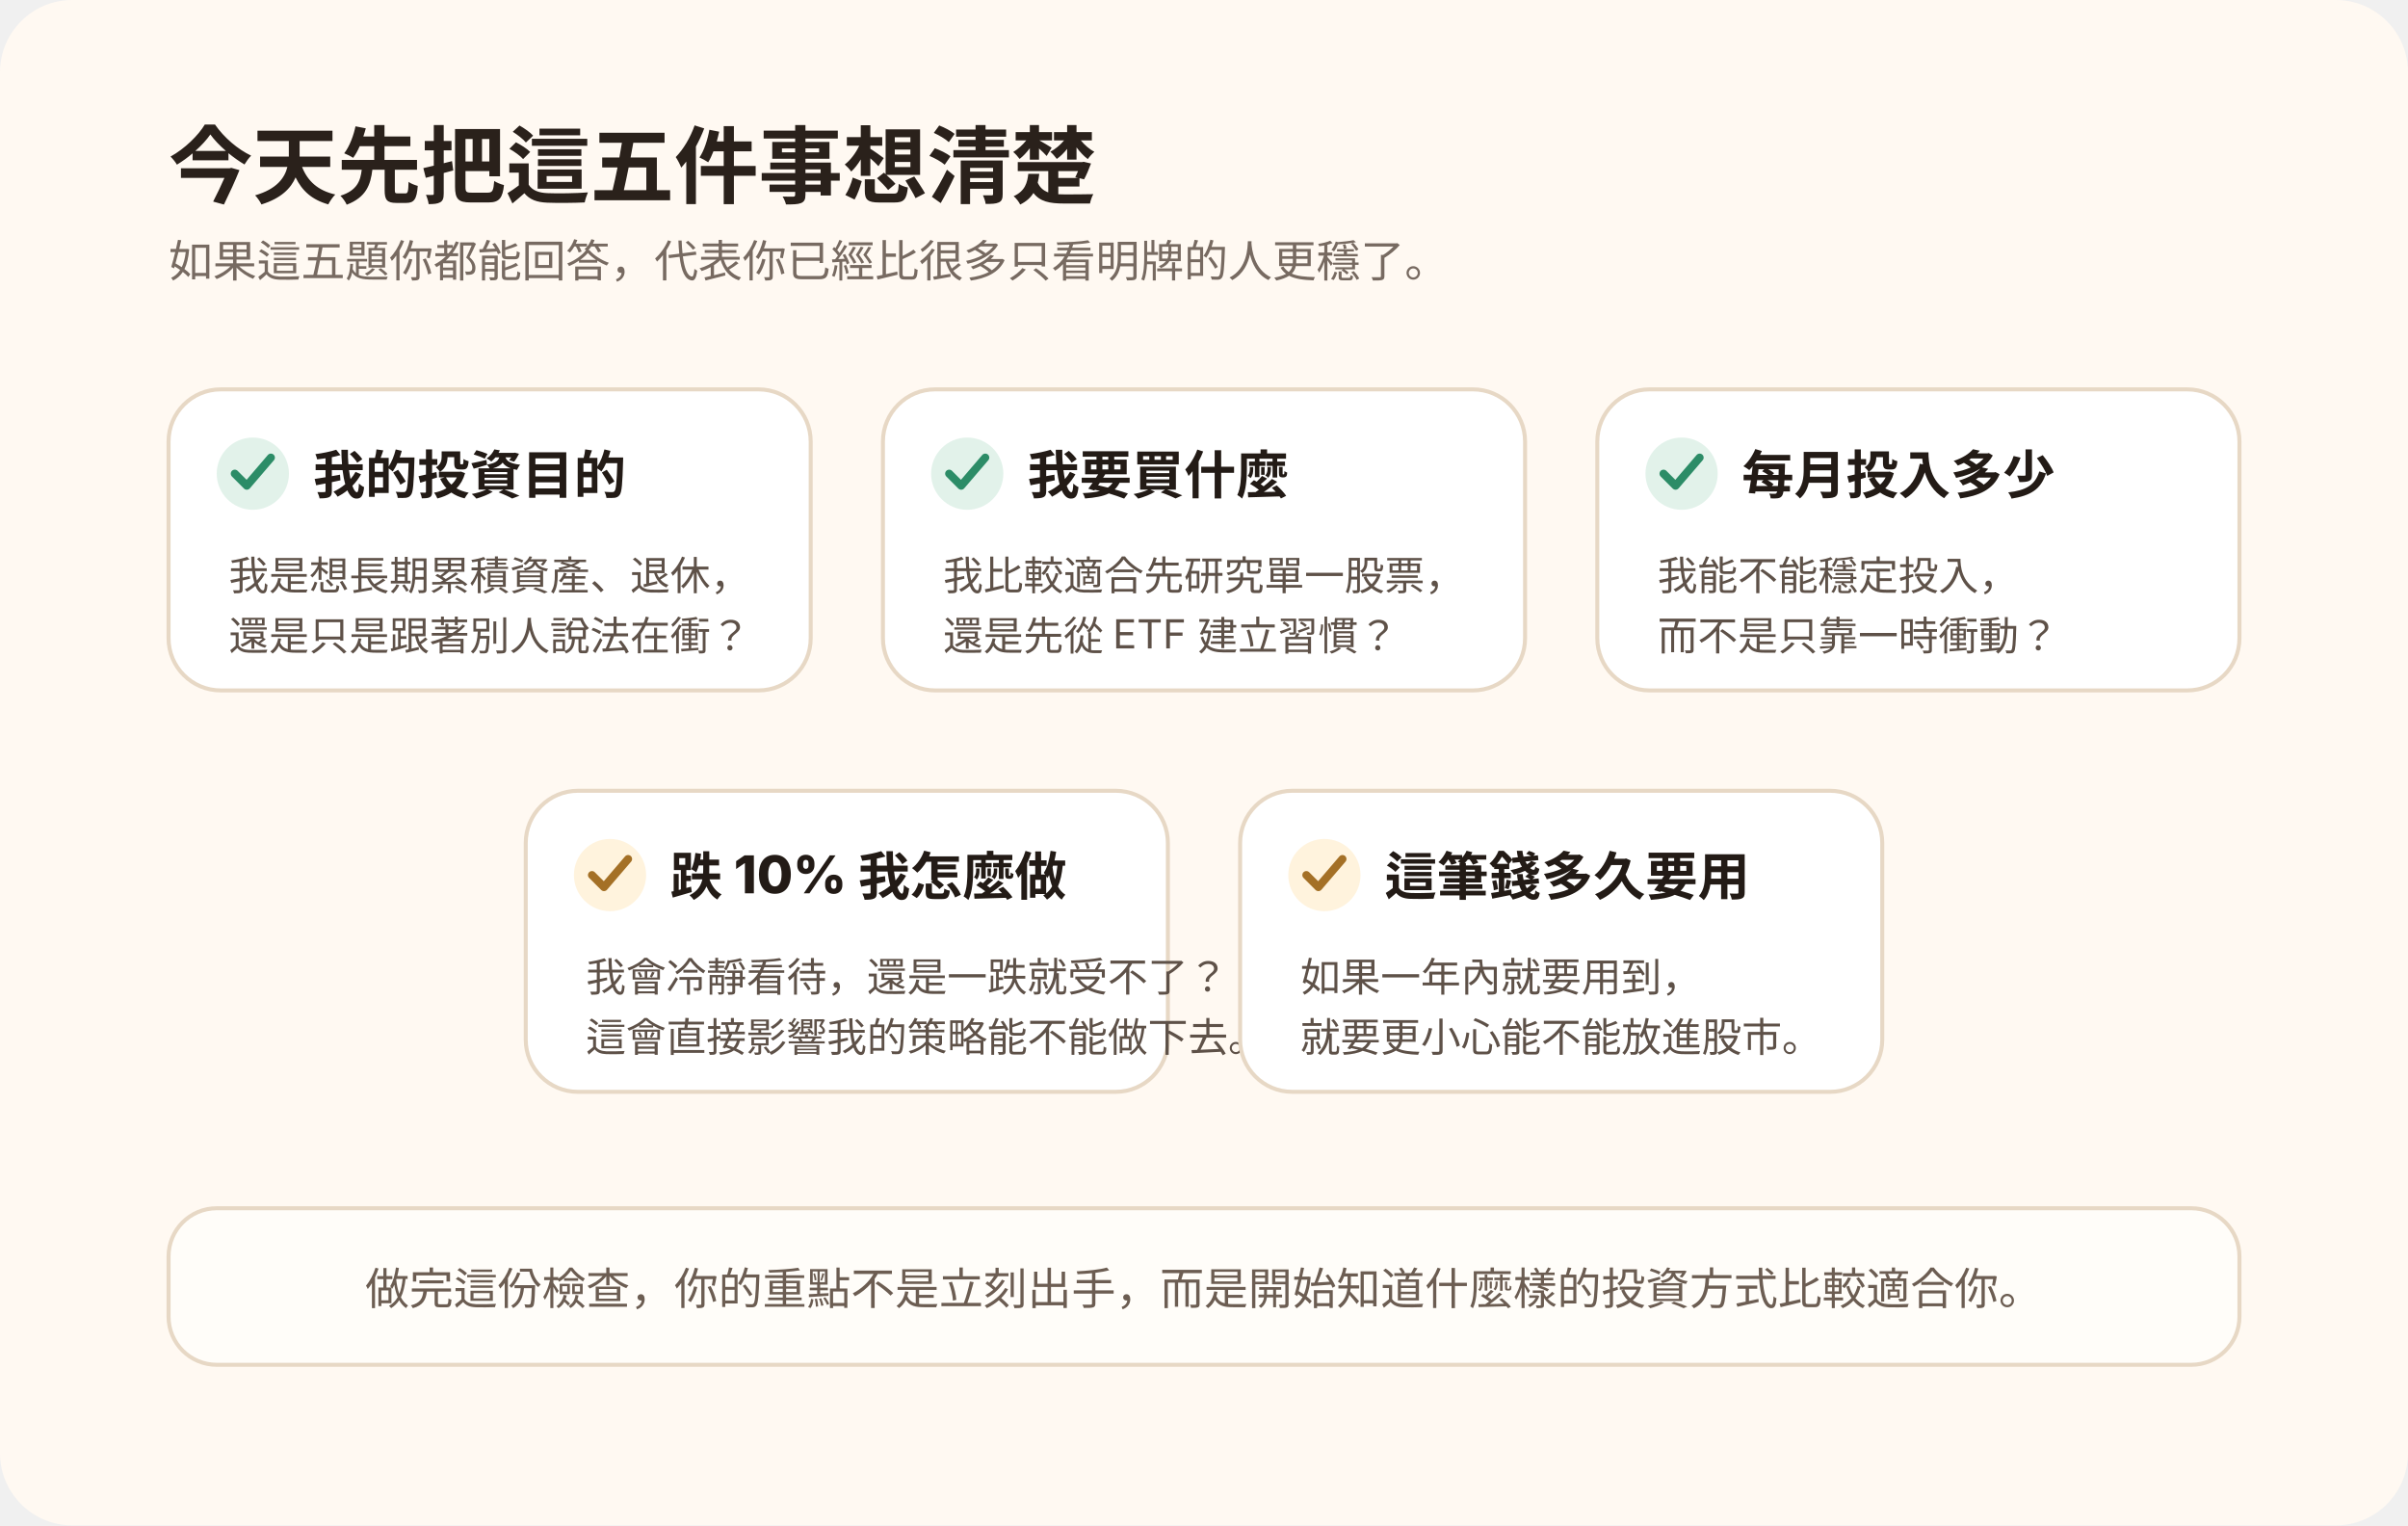
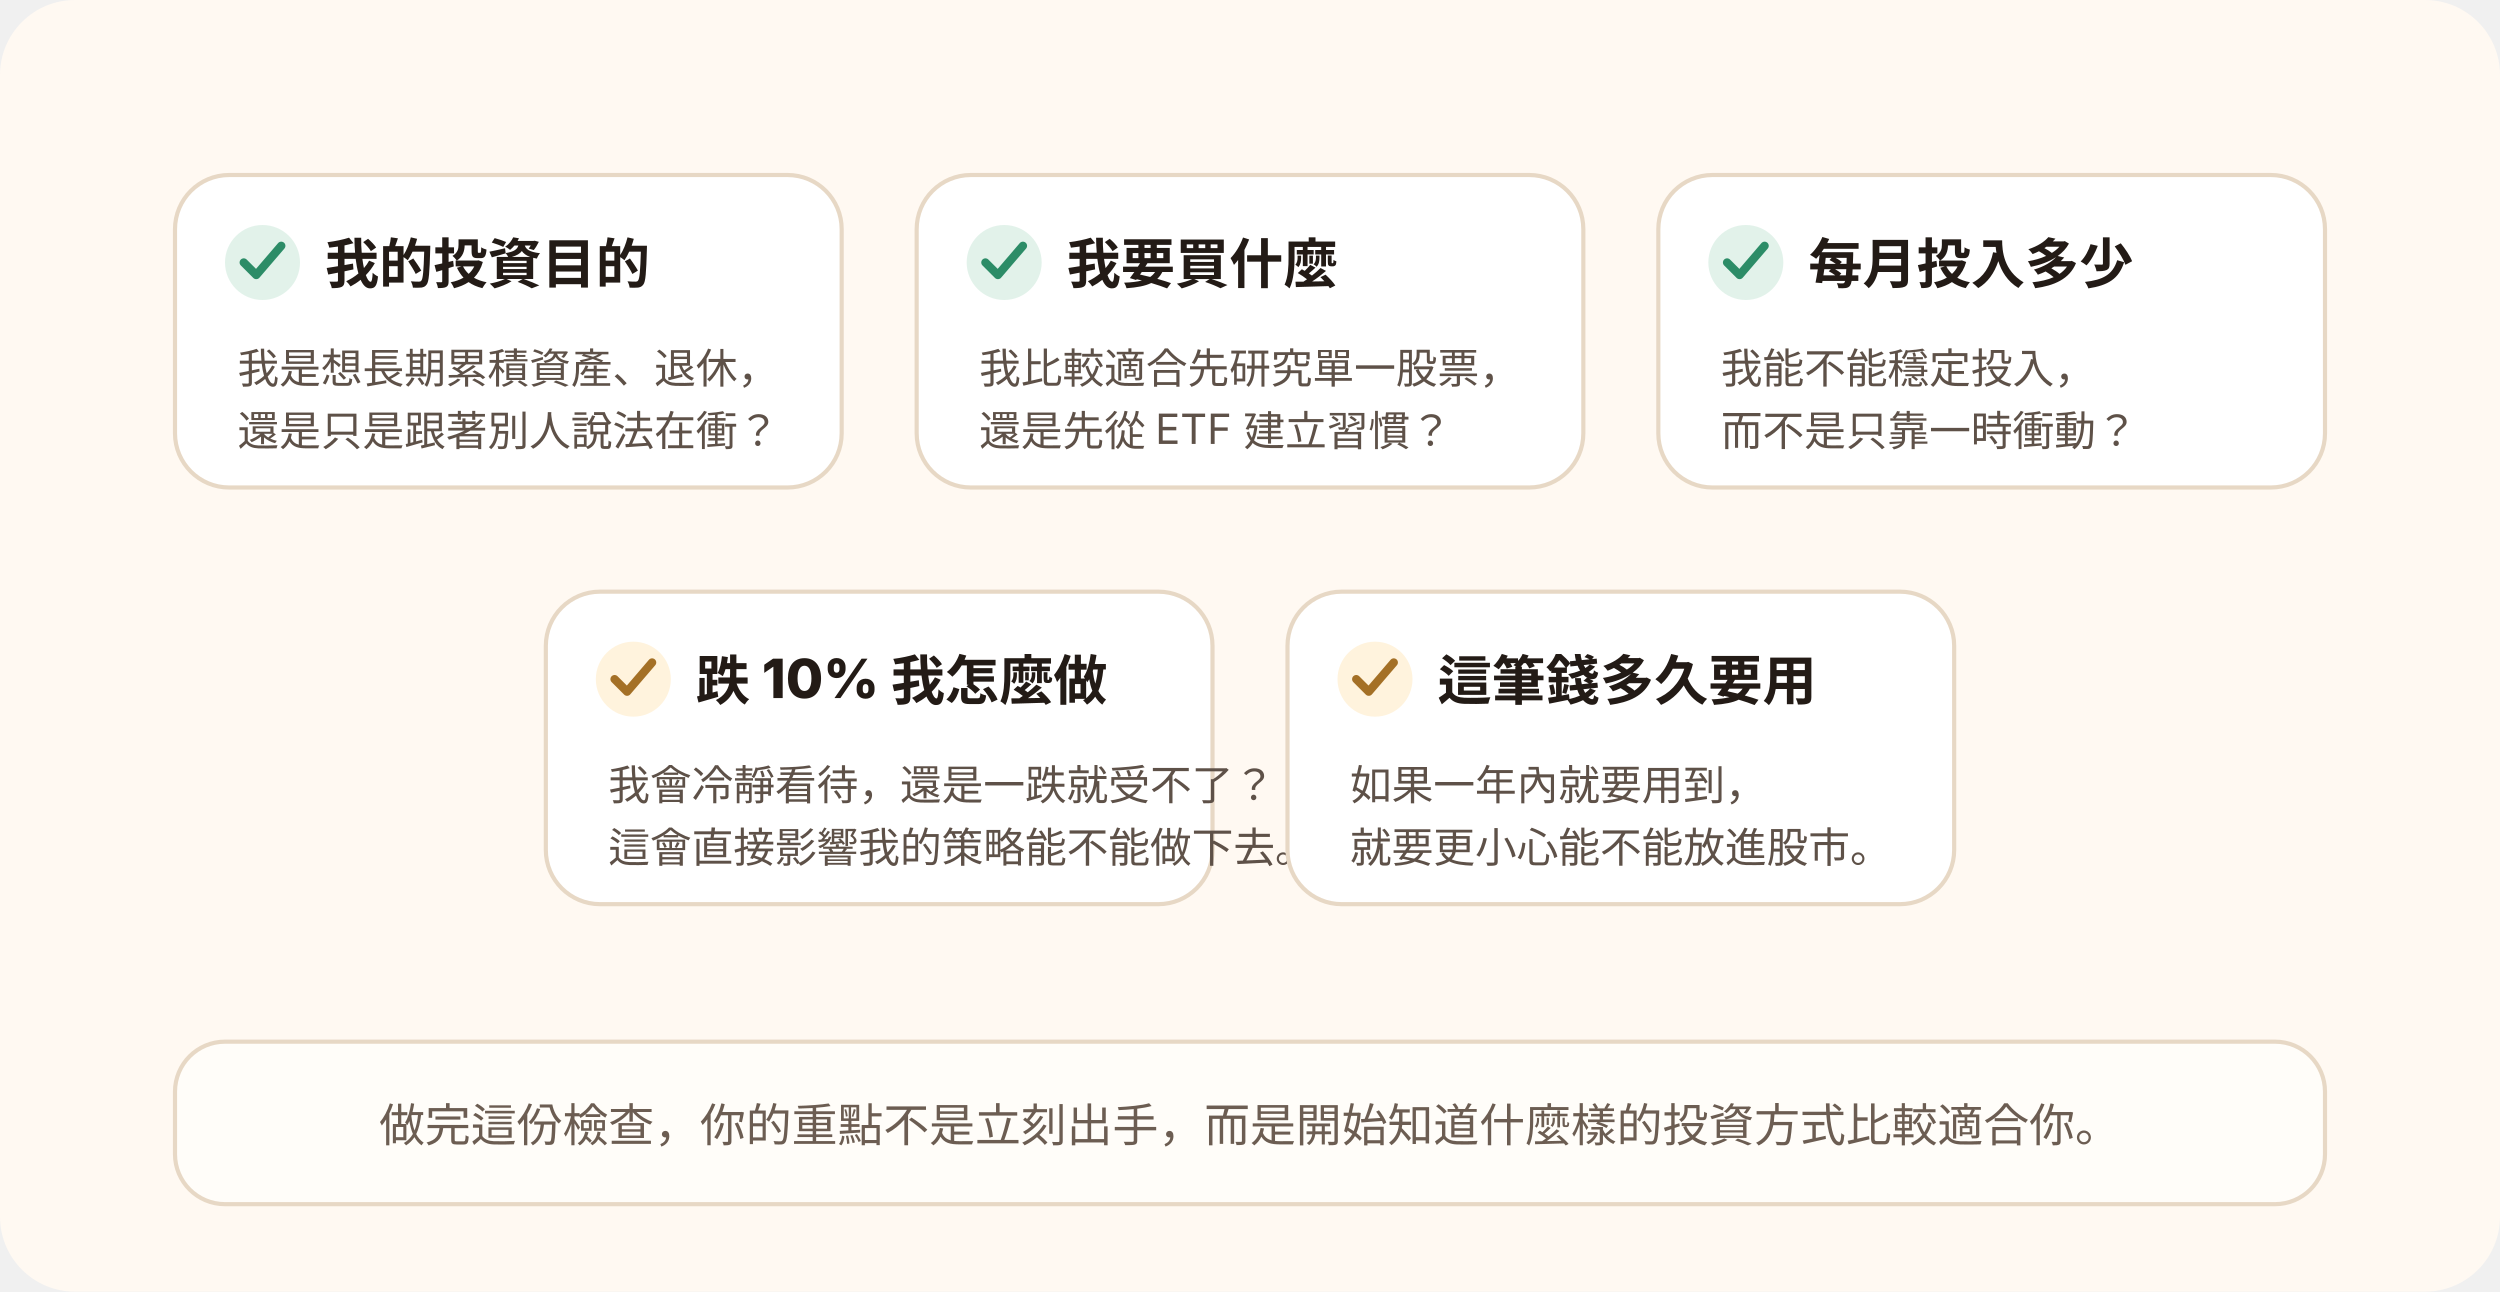
- <svg xmlns="http://www.w3.org/2000/svg" width="1200" height="760" viewBox="0 0 1200 760" fill="none" role="img" aria-labelledby="title desc">
-   <rect width="1200" height="760" rx="36" fill="#FFF9F2" />
-   <text x="84" y="98" fill="#2A211B" font-size="42" font-weight="800" font-family="Inter, Noto Sans TC, sans-serif">今天先把這五件事想清楚</text>
-   <text x="84" y="138" fill="#776A61" font-size="22" font-family="Inter, Noto Sans TC, sans-serif">如果這五題你都能回答，代表你已經比很多只看明牌的人更穩了。</text>
-   <g transform="translate(84 194)">
+ <svg xmlns="http://www.w3.org/2000/svg" width="1200" height="620" viewBox="0 0 1200 620" fill="none" role="img" aria-labelledby="title desc">
+   <rect width="1200" height="620" rx="36" fill="#FFF9F2" />
+   <g transform="translate(84 84)">
    <rect width="320" height="150" rx="26" fill="#FFFFFF" stroke="#E7D8C5" stroke-width="2" />
    <circle cx="42" cy="42" r="18" fill="#E2F2EA" />
    <path d="M33 42L39 48L51 34" stroke="#2C8C67" stroke-width="4" stroke-linecap="round" stroke-linejoin="round" />
    <text x="72" y="52" fill="#231B16" font-size="26" font-weight="800" font-family="Inter, Noto Sans TC, sans-serif">我的投資目的</text>
    <text x="30" y="100" fill="#5E5148" font-size="20" font-family="Inter, Noto Sans TC, sans-serif">我是想長期累積資產、退休，</text>
    <text x="30" y="130" fill="#5E5148" font-size="20" font-family="Inter, Noto Sans TC, sans-serif">還是只是跟著別人說法在衝？</text>
  </g>
-   <g transform="translate(440 194)">
+   <g transform="translate(440 84)">
    <rect width="320" height="150" rx="26" fill="#FFFFFF" stroke="#E7D8C5" stroke-width="2" />
    <circle cx="42" cy="42" r="18" fill="#E2F2EA" />
    <path d="M33 42L39 48L51 34" stroke="#2C8C67" stroke-width="4" stroke-linecap="round" stroke-linejoin="round" />
    <text x="72" y="52" fill="#231B16" font-size="26" font-weight="800" font-family="Inter, Noto Sans TC, sans-serif">我要買什麼</text>
    <text x="30" y="100" fill="#5E5148" font-size="20" font-family="Inter, Noto Sans TC, sans-serif">我比較適合先研究單一股票，</text>
    <text x="30" y="130" fill="#5E5148" font-size="20" font-family="Inter, Noto Sans TC, sans-serif">還是先從 ETF 建立習慣？</text>
  </g>
-   <g transform="translate(796 194)">
+   <g transform="translate(796 84)">
    <rect width="320" height="150" rx="26" fill="#FFFFFF" stroke="#E7D8C5" stroke-width="2" />
    <circle cx="42" cy="42" r="18" fill="#E2F2EA" />
    <path d="M33 42L39 48L51 34" stroke="#2C8C67" stroke-width="4" stroke-linecap="round" stroke-linejoin="round" />
    <text x="72" y="52" fill="#231B16" font-size="26" font-weight="800" font-family="Inter, Noto Sans TC, sans-serif">每月投入多少</text>
    <text x="30" y="100" fill="#5E5148" font-size="20" font-family="Inter, Noto Sans TC, sans-serif">我能不能穩定投入，</text>
    <text x="30" y="130" fill="#5E5148" font-size="20" font-family="Inter, Noto Sans TC, sans-serif">而不是只靠一時衝動？</text>
  </g>
-   <g transform="translate(262 394)">
+   <g transform="translate(262 284)">
    <rect width="320" height="150" rx="26" fill="#FFFFFF" stroke="#E7D8C5" stroke-width="2" />
    <circle cx="42" cy="42" r="18" fill="#FFF3DD" />
    <path d="M33 42L39 48L51 34" stroke="#A47026" stroke-width="4" stroke-linecap="round" stroke-linejoin="round" />
    <text x="72" y="52" fill="#231B16" font-size="26" font-weight="800" font-family="Inter, Noto Sans TC, sans-serif">跌 10% 我怎麼做</text>
    <text x="30" y="100" fill="#5E5148" font-size="20" font-family="Inter, Noto Sans TC, sans-serif">我會冷靜看待，還是一跌就受不了？</text>
    <text x="30" y="130" fill="#5E5148" font-size="20" font-family="Inter, Noto Sans TC, sans-serif">這會直接影響我的策略能不能做下去。</text>
  </g>
-   <g transform="translate(618 394)">
+   <g transform="translate(618 284)">
    <rect width="320" height="150" rx="26" fill="#FFFFFF" stroke="#E7D8C5" stroke-width="2" />
    <circle cx="42" cy="42" r="18" fill="#FFF3DD" />
    <path d="M33 42L39 48L51 34" stroke="#A47026" stroke-width="4" stroke-linecap="round" stroke-linejoin="round" />
    <text x="72" y="52" fill="#231B16" font-size="26" font-weight="800" font-family="Inter, Noto Sans TC, sans-serif">這筆錢多久要用</text>
    <text x="30" y="100" fill="#5E5148" font-size="20" font-family="Inter, Noto Sans TC, sans-serif">如果一年內就要用到，</text>
    <text x="30" y="130" fill="#5E5148" font-size="20" font-family="Inter, Noto Sans TC, sans-serif">就要更小心能不能放進股市。</text>
  </g>
-   <rect x="84" y="602" width="1032" height="78" rx="24" fill="#FFFDF9" stroke="#E7D8C5" stroke-width="2" />
-   <text x="600" y="650" text-anchor="middle" fill="#6C5D52" font-size="22" font-family="Inter, Noto Sans TC, sans-serif">做完這份檢查，你的重點不是立刻出手，而是開始知道什麼樣的投資方式比較適合你。</text>
+   <rect x="84" y="500" width="1032" height="78" rx="24" fill="#FFFDF9" stroke="#E7D8C5" stroke-width="2" />
+   <text x="600" y="548" text-anchor="middle" fill="#6C5D52" font-size="22" font-family="Inter, Noto Sans TC, sans-serif">做完這份檢查，你的重點不是立刻出手，而是開始知道什麼樣的投資方式比較適合你。</text>
</svg>
